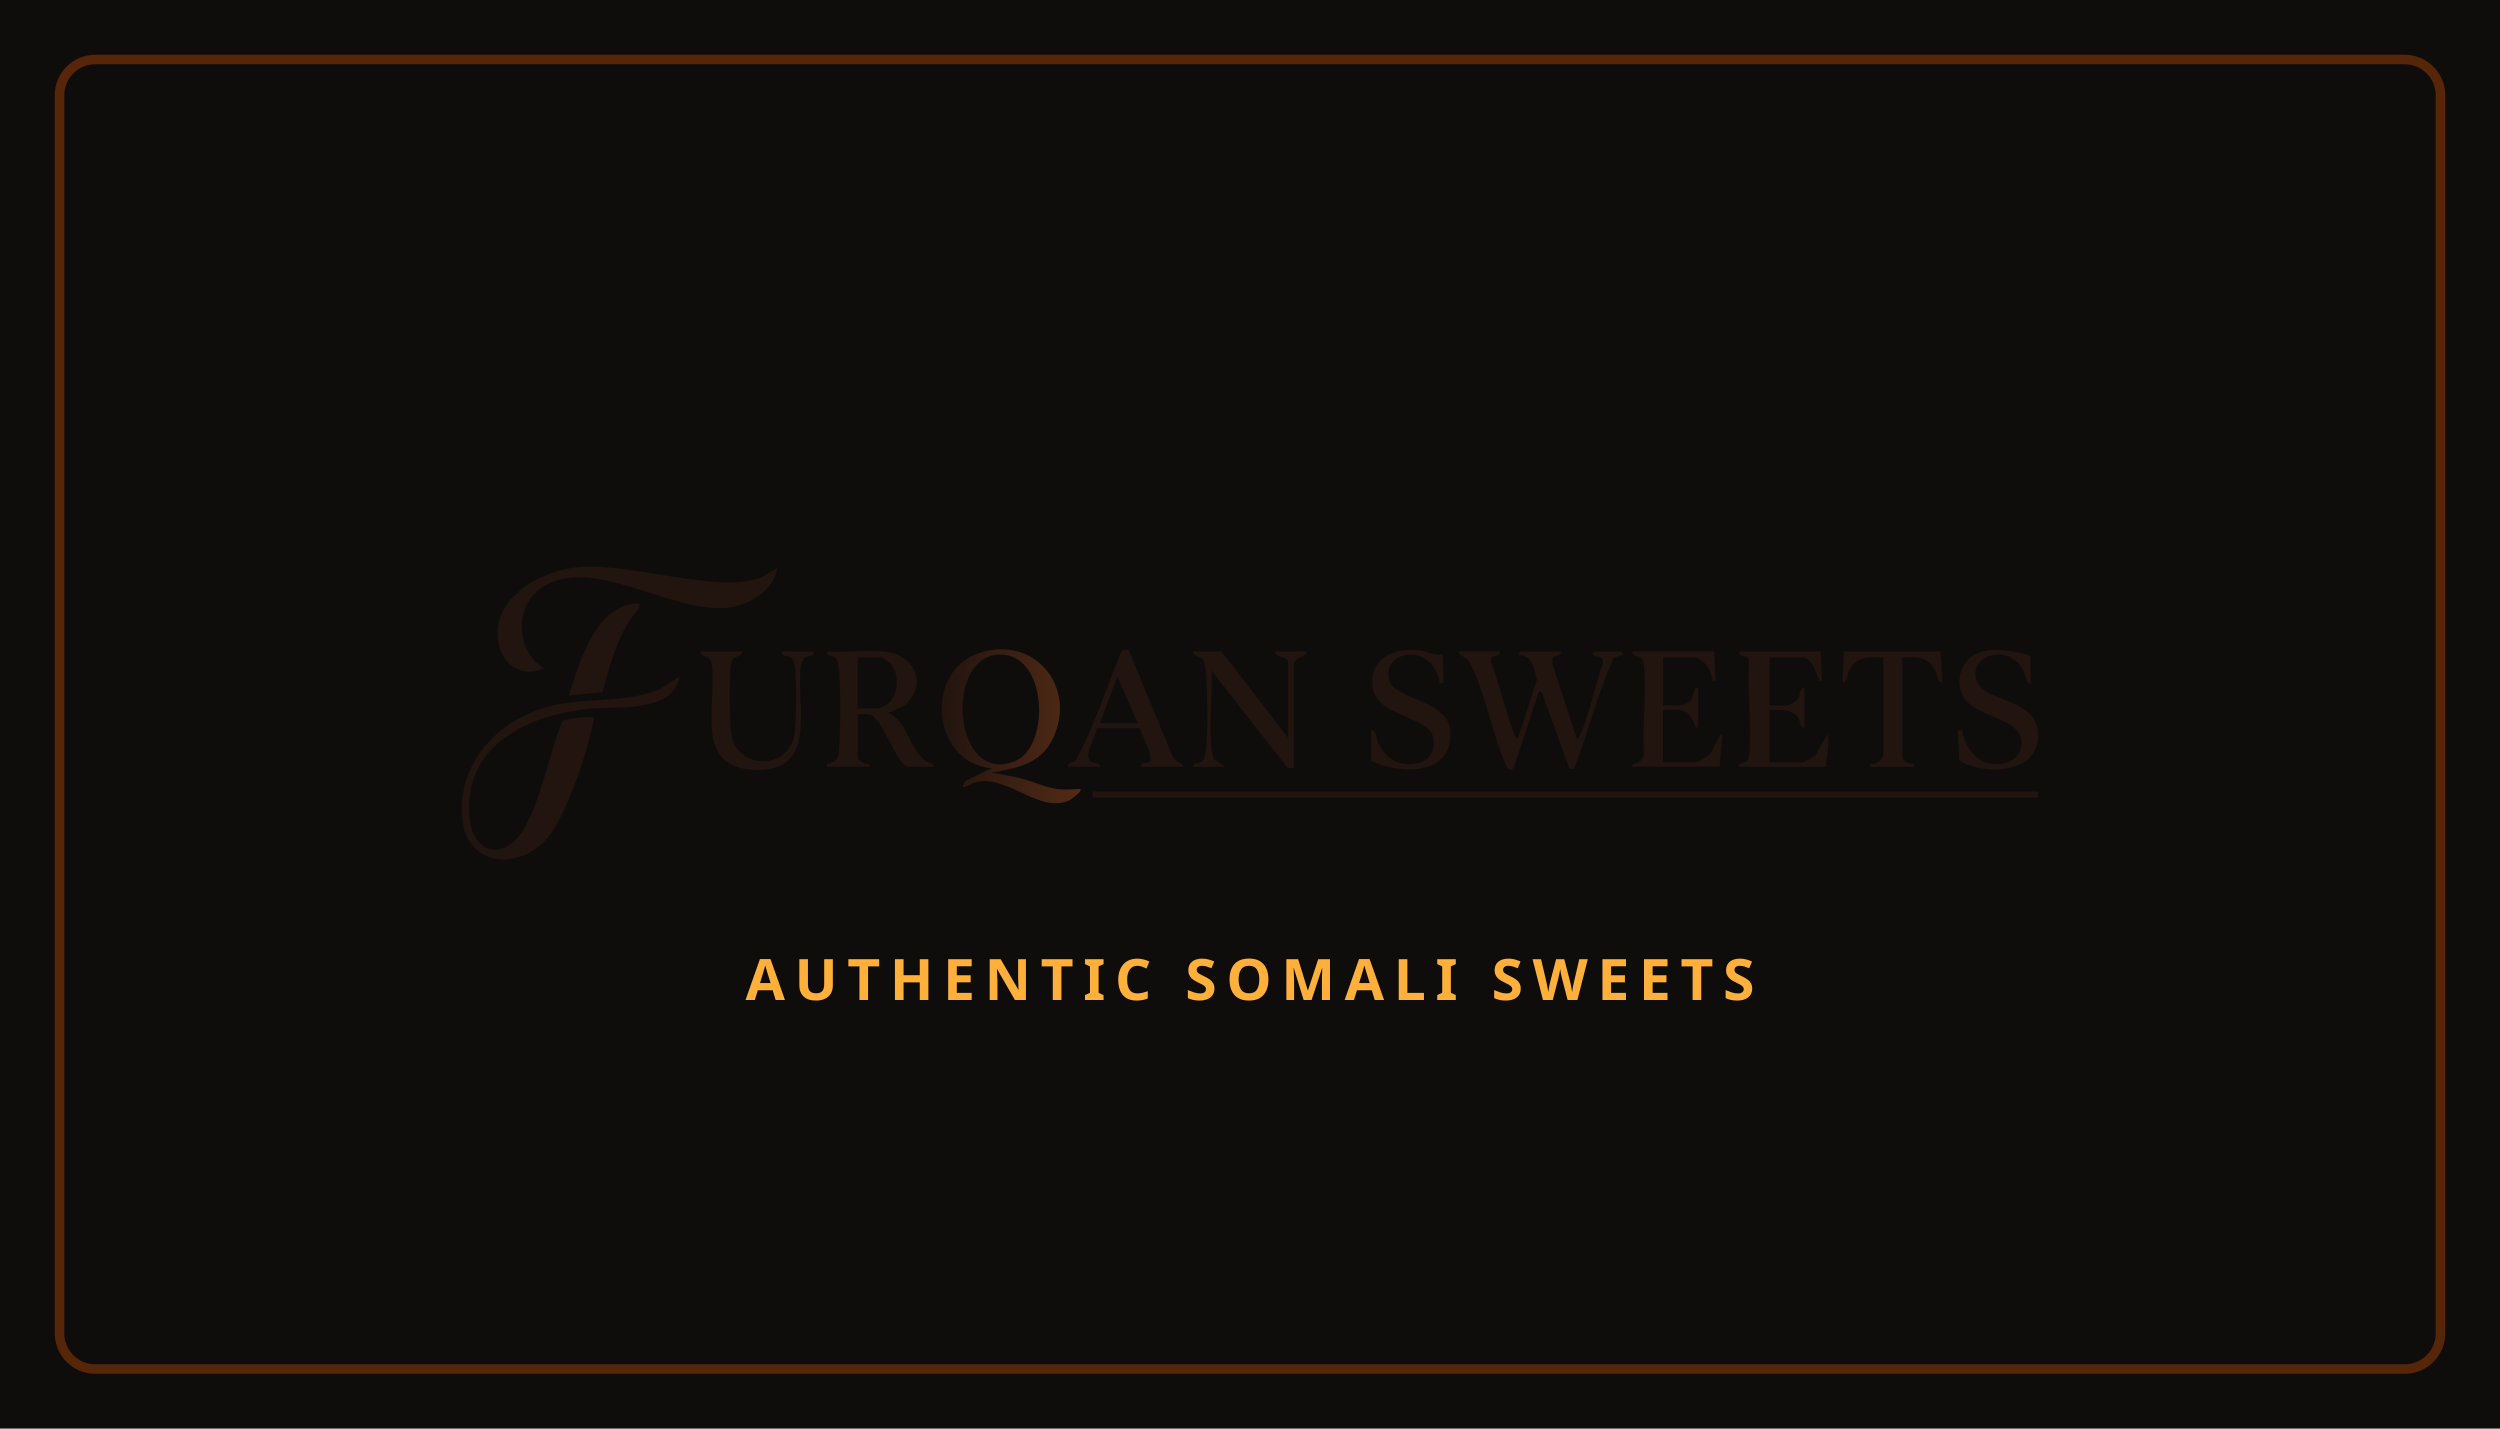
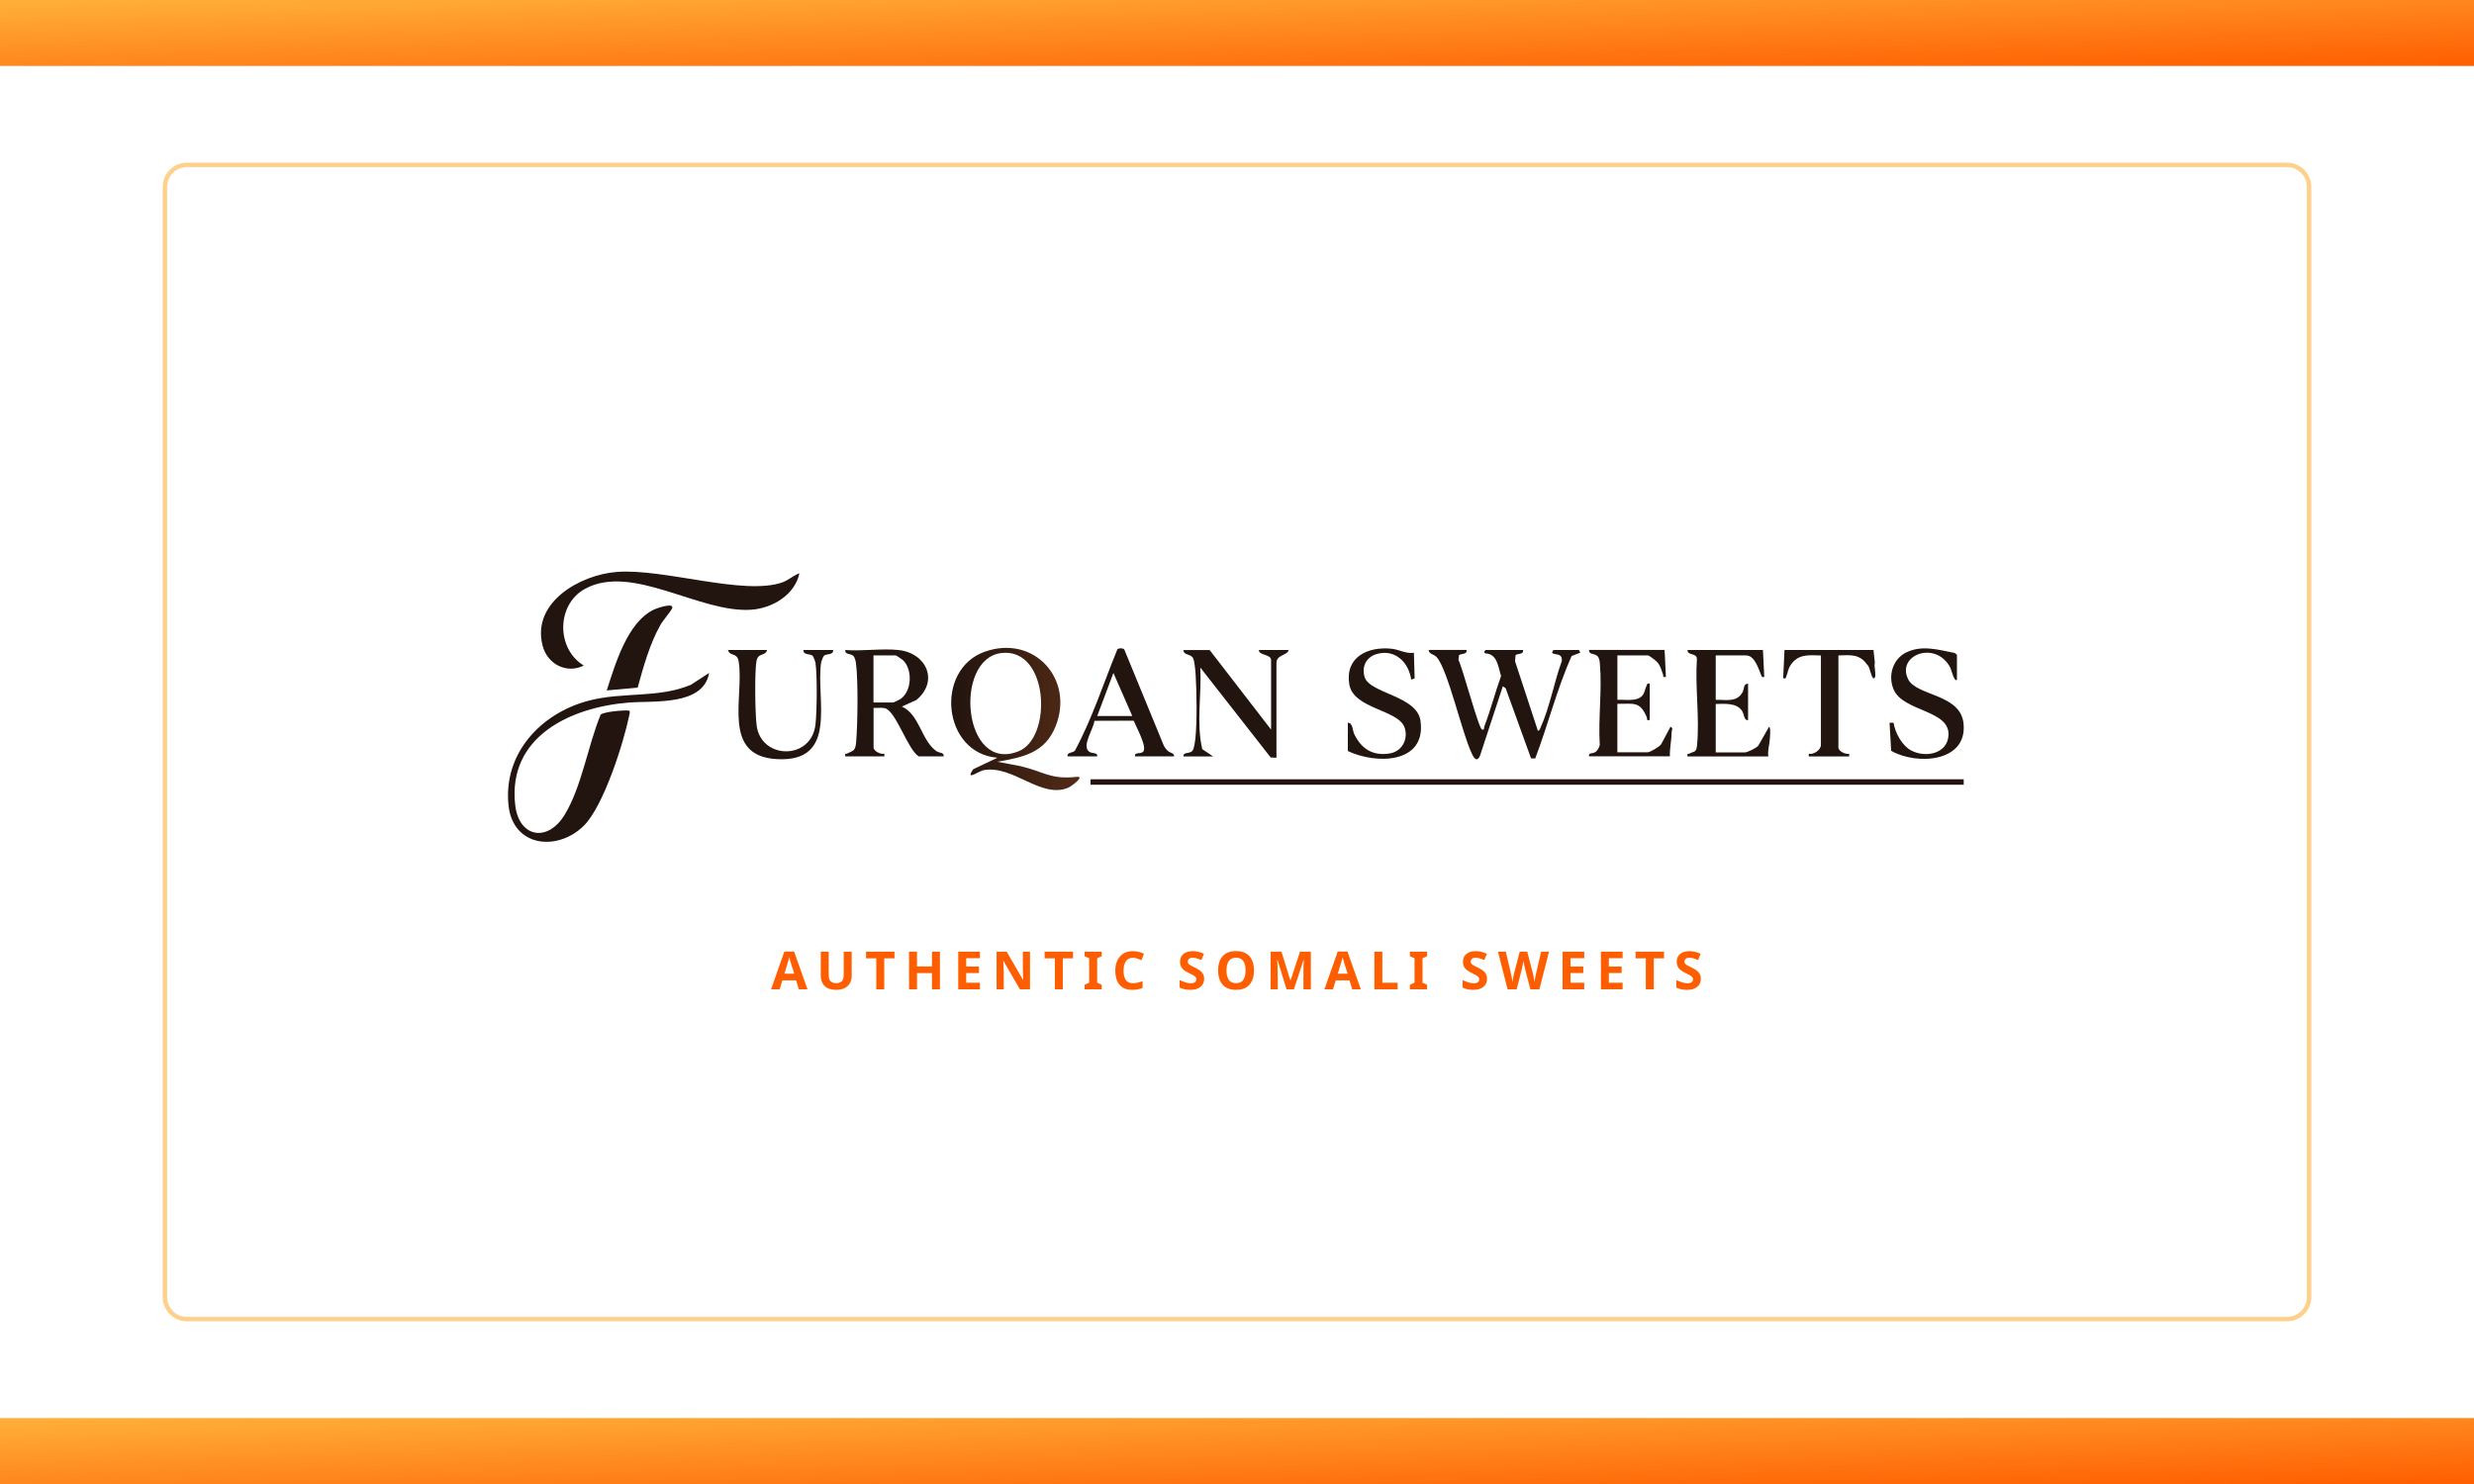
- <svg xmlns="http://www.w3.org/2000/svg" viewBox="0 0 1050 600" width="1050" height="600">
-   <rect width="1050" height="600" fill="#0F0D0C" />
-   <rect x="25" y="25" width="1000" height="550" fill="none" stroke="#FF5E00" stroke-width="4" rx="15" opacity="0.3" />
-   <g transform="translate(194, 238) scale(2)">
+ <svg xmlns="http://www.w3.org/2000/svg" viewBox="0 0 1125 675" width="1125" height="675">
+   <rect width="1125" height="675" fill="#FFFFFF" />
+   <defs>
+     <linearGradient id="gold-grad" x1="0" y1="0" x2="1" y2="1">
+       <stop offset="0%" stop-color="#FFB03A" />
+       <stop offset="100%" stop-color="#FF5E00" />
+     </linearGradient>
+   </defs>
+   <rect x="0" y="0" width="1125" height="30" fill="url(#gold-grad)" />
+   <rect x="0" y="645" width="1125" height="30" fill="url(#gold-grad)" />
+   <rect x="75" y="75" width="975" height="525" fill="none" stroke="#FFB03A" stroke-width="2" rx="10" opacity="0.6" />
+   <g transform="translate(231, 260) scale(2)">
    <defs>
      <style>
      .uuid-f627732a-4bc1-4f70-aadb-2925ea58420a {
        fill: url(#uuid-05ff26a8-ded5-439e-a84e-04b5c8c31ff6);
      }

      .uuid-3f9483cf-7ea5-4759-a49e-a37cf6946ddb {
        fill: url(#uuid-f8be333f-7483-4331-ad7d-d5ce3cce8e2e);
      }

      .uuid-fe57ab97-b62a-4e7a-ac8a-40c74cbab9a2 {
        fill: url(#uuid-dcfa93be-f532-4506-9f59-b2c4f91af4c2);
      }

      .uuid-b81c80d3-f74a-408f-9585-ba9a1b168d46 {
        fill: url(#uuid-b0c1cbdb-2326-4999-9fd0-102db41d8776);
      }

      .uuid-5b45ecd0-d059-42cb-abb4-805b7a67d5b3 {
        fill: url(#uuid-81c2707e-19a7-4427-bf8f-a5e56e10fefe);
      }

      .uuid-ef6f46e4-a828-429d-b798-5d51d7ed9f71 {
        fill: url(#uuid-3d4be9f0-8314-466c-9e22-cf51cfab71c2);
      }

      .uuid-0097d0e2-a9ab-4ba7-aeed-ae322a0426f0 {
        fill: url(#uuid-7076b3d9-9b1e-4e16-9d29-7f9de0e9fbd8);
      }

      .uuid-0888ad90-648b-42b9-8e57-d5fe015fbbaa {
        fill: url(#uuid-aa38836e-2146-4c54-8a79-6538280aa32e);
      }

      .uuid-da3c2217-7b1d-4c09-9e15-5f12aa814b1b {
        fill: url(#uuid-fd3bc46a-a5fd-4171-8a95-3f8ae7651ad3);
      }

      .uuid-dde72549-5223-4d19-a68c-9f7a1c920dfe {
        fill: url(#uuid-6b2b1ffe-1b64-43c8-82bc-2a7956b1b4fe);
      }

      .uuid-cfa7db93-09c3-4495-8c68-237f563e5cd6 {
        fill: url(#uuid-a0427c98-51f2-4256-908a-d4330ba2e134);
      }

      .uuid-cf854310-1011-42ed-b2c8-dacff58b4360 {
        fill: url(#uuid-1c634699-8cd1-4c31-8735-080e6a1eb55c);
      }

      .uuid-8a02d250-d3c5-4988-9024-cf139d78b25b {
        fill: url(#uuid-8e888444-98e1-406d-a1e9-12af70b16834);
      }

      .uuid-410e0e91-d59e-4761-b88b-f443731d2f83 {
        fill: url(#uuid-ddac6c01-71f6-4f7d-98be-014535035062);
      }

      .uuid-9e19a9d5-8943-4034-b3cc-826e3399d050 {
        fill: url(#uuid-b8d54572-3b80-4392-b1e0-209a4baceff2);
      }
    </style>
      <linearGradient id="uuid-f8be333f-7483-4331-ad7d-d5ce3cce8e2e" x1="100.79" y1="33.52" x2="129.96" y2="33.52" gradientUnits="userSpaceOnUse">
        <stop offset="0" stop-color="#22140f" />
        <stop offset="1" stop-color="#532b16" />
      </linearGradient>
      <linearGradient id="uuid-fd3bc46a-a5fd-4171-8a95-3f8ae7651ad3" x1="209.35" y1="30.27" x2="243.82" y2="30.27">
        <stop offset="0" stop-color="#22140f" />
        <stop offset="1" stop-color="#532b16" />
      </linearGradient>
      <linearGradient id="uuid-3d4be9f0-8314-466c-9e22-cf51cfab71c2" x1="132.44" y1="47.85" x2="330.99" y2="47.85">
        <stop offset="0" stop-color="#22140f" />
        <stop offset="1" stop-color="#532b16" />
      </linearGradient>
      <linearGradient id="uuid-8e888444-98e1-406d-a1e9-12af70b16834" x1="76.64" y1="29.86" x2="99.07" y2="29.86">
        <stop offset="0" stop-color="#22140f" />
        <stop offset="1" stop-color="#532b16" />
      </linearGradient>
      <linearGradient id="uuid-1c634699-8cd1-4c31-8735-080e6a1eb55c" x1="153.58" y1="30.08" x2="177.48" y2="30.08">
        <stop offset="0" stop-color="#22140f" />
        <stop offset="1" stop-color="#532b16" />
      </linearGradient>
      <linearGradient id="uuid-aa38836e-2146-4c54-8a79-6538280aa32e" x1="268.14" y1="29.93" x2="286.98" y2="29.93">
        <stop offset="0" stop-color="#22140f" />
        <stop offset="1" stop-color="#532b16" />
      </linearGradient>
      <linearGradient id="uuid-ddac6c01-71f6-4f7d-98be-014535035062" x1="245.79" y1="29.93" x2="264.73" y2="29.93">
        <stop offset="0" stop-color="#22140f" />
        <stop offset="1" stop-color="#532b16" />
      </linearGradient>
      <linearGradient id="uuid-81c2707e-19a7-4427-bf8f-a5e56e10fefe" x1="314.13" y1="30.03" x2="331" y2="30.03">
        <stop offset="0" stop-color="#22140f" />
        <stop offset="1" stop-color="#532b16" />
      </linearGradient>
      <linearGradient id="uuid-05ff26a8-ded5-439e-a84e-04b5c8c31ff6" x1="190.96" y1="30.01" x2="207.59" y2="30.01">
        <stop offset="0" stop-color="#22140f" />
        <stop offset="1" stop-color="#532b16" />
      </linearGradient>
      <linearGradient id="uuid-b8d54572-3b80-4392-b1e0-209a4baceff2" x1="50.02" y1="30.25" x2="73.93" y2="30.25">
        <stop offset="0" stop-color="#22140f" />
        <stop offset="1" stop-color="#532b16" />
      </linearGradient>
      <linearGradient id="uuid-b0c1cbdb-2326-4999-9fd0-102db41d8776" x1="127.21" y1="29.74" x2="151.44" y2="29.74">
        <stop offset="0" stop-color="#22140f" />
        <stop offset="1" stop-color="#532b16" />
      </linearGradient>
      <linearGradient id="uuid-a0427c98-51f2-4256-908a-d4330ba2e134" x1="289.93" y1="29.93" x2="310.88" y2="29.93">
        <stop offset="0" stop-color="#22140f" />
        <stop offset="1" stop-color="#532b16" />
      </linearGradient>
      <linearGradient id="uuid-dcfa93be-f532-4506-9f59-b2c4f91af4c2" x1="0" y1="42.25" x2="45.73" y2="42.25">
        <stop offset="0" stop-color="#22140f" />
        <stop offset="1" stop-color="#532b16" />
      </linearGradient>
      <linearGradient id="uuid-6b2b1ffe-1b64-43c8-82bc-2a7956b1b4fe" x1="7.5" y1="11.03" x2="66.26" y2="11.03">
        <stop offset="0" stop-color="#22140f" />
        <stop offset="1" stop-color="#532b16" />
      </linearGradient>
      <linearGradient id="uuid-7076b3d9-9b1e-4e16-9d29-7f9de0e9fbd8" x1="22.45" y1="17.37" x2="37.36" y2="17.37">
        <stop offset="0" stop-color="#22140f" />
        <stop offset="1" stop-color="#532b16" />
      </linearGradient>
    </defs>
    <path class="uuid-3f9483cf-7ea5-4759-a49e-a37cf6946ddb" d="M111.3,43.25l5.27,1c5.36,1.27,6.72,3.07,12.72,2.43,2.03-.22-1.22,2.16-1.86,2.44-6.2,2.68-12.54-5.19-19.29-3.97-1.1.2-4.32,2.63-2.36-.21l5.5-2.61c-12.51-.99-14.35-20.09-2.84-24.13,11.18-3.92,20.36,6.25,16.07,16.98-2.42,6.06-7.39,7.04-13.23,8.06ZM112.15,18.52c-10.91,1.34-8.76,27.47,3.96,22.33,7.77-3.14,6.84-23.66-3.96-22.33Z" />
    <path class="uuid-da3c2217-7b1d-4c09-9e15-5f12aa814b1b" d="M217.93,17.83c.19,1.13-1.37.75-1.71,1.2l-.12,1.06c.96,1.8,4.56,15.55,5.35,15.81.63.2.41-.36.53-.68,1.45-3.74,2.44-7.7,3.81-11.48-.68-2.12-.83-5.03-3.59-5.15-.51-.24,0-.77.16-.77h8.43c.19,1.13-1.37.75-1.71,1.2l-.11,1.37,5.19,15.8c.43-.04.48-.45.62-.75,2.05-4.48,3.1-10.41,4.82-15.1.17-2.02-1.67-1.21-2.23-1.91l.31-.61h5.82l.31.61-1.99.77c-3.33,7.5-5.34,15.6-8.26,23.28h-.95s-5.78-15.96-5.78-15.96l-.64-.44-5.19,15.79c-.54,1.31-1.19.87-1.71-.17-2.34-4.68-5.55-19.32-8.11-22.21-.68-.77-1.81-.69-1.85-1.68h8.58Z" />
    <rect class="uuid-ef6f46e4-a828-429d-b798-5d51d7ed9f71" x="132.44" y="47.23" width="198.54" height="1.24" />
    <path class="uuid-8a02d250-d3c5-4988-9024-cf139d78b25b" d="M88.78,17.83c6.4.68,9.25,7.12,4.04,11.39l-3.27,1.47c4.02,1.78,4.38,7.63,7.81,10.11.68.49,1.87.3,1.69,1.22h-5.67c-2.57-1.63-5.18-10.39-7.72-10.96-.82-.18-1.71-.02-2.54-.06v9.03c0,.78,1.67,1.62,2.45,1.38v.61h-8.89c-.14-.81.12-.48.44-.64,1.47-.75,1.85-.6,2.03-2.56.36-4,.49-14.22-.04-18.05-.06-.44-.27-1.27-.56-1.58-.6-.64-1.95-.21-1.86-1.36,3.87.3,8.31-.4,12.1,0ZM83.11,29.77h4.44c.12,0,1.44-.63,1.67-.78,2.62-1.78,2.81-6.7.6-8.84-.19-.18-1.56-1.1-1.66-1.1h-5.06v10.72Z" />
    <path class="uuid-cf854310-1011-42ed-b2c8-dacff58b4360" d="M173.5,35.9v-15.77c0-1.41-2.88-1.04-2.76-2.3h6.74c-.21,1.24-2.76,1.05-2.76,2.91v21.59l-1.31-.06-16-20.45c.33,6.13-.96,12.51.44,18.55l2.47,1.66h-6.74c-.1-1.14,1.49-.45,2.12-1.4.28-.42.54-2.16.6-2.77.38-3.93.29-10.36.05-14.37-.05-.84-.25-3.1-.55-3.74-.53-1.15-2.18-.62-2.23-1.91h5.97l13.94,18.07Z" />
    <path class="uuid-0888ad90-648b-42b9-8e57-d5fe015fbbaa" d="M285.33,17.83l.3,6.12c-.64.09-.5.04-.69-.38-.57-1.3-1.41-4.51-3.45-4.51h-6.89v10.11c2.27-.08,4.75.64,6.09-1.72.41-.72.17-2.03,1.26-1.95v8.27c-.96.13-.86-1.37-1.39-2.13-1.29-1.86-3.97-1.56-5.96-1.54v11.02h6.59c.63,0,2.57-.97,3.08-1.52l2.44-4.3c.47.17.2,2.38.17,2.92-.07,1.24-.54,2.49-.32,3.81h-18.38c-.14-.81.12-.48.44-.64,1.23-.63,1.55-.21,1.73-1.95.61-6.16-.48-13.34-.03-19.61-.08-1.43-2.15-.65-2.14-2h17.16Z" />
    <path class="uuid-410e0e91-d59e-4761-b88b-f443731d2f83" d="M262.97,17.83l.3,6.12c-.87.16-.5-.21-.69-.67-.37-.91-.49-1.7-1.15-2.54-.33-.42-1.91-1.69-2.3-1.69h-6.89v10.11c1.73-.12,4.36.49,5.65-.94.57-.63.65-1.68,1.02-2.35.2-.36-.02-.51.68-.39v8.27c-.89.16-.5-.23-.69-.68-1.58-3.65-2.91-2.97-6.67-3v11.02h6.89c.55,0,2.66-1.25,3.07-1.83l2.13-3.99c.68.41.27.72.26,1.15-.02,1.87-.47,3.71-.41,5.58h-18.38c-.17-.95.79-.44,1.56-1.05.43-.34.79-1.02.88-1.57-.37-5.92.55-12.53.03-18.37-.06-.66-.09-1.35-.61-1.84-.65-.62-1.93-.24-1.86-1.36h17.16Z" />
    <path class="uuid-5b45ecd0-d059-42cb-abb4-805b7a67d5b3" d="M329.45,24.57c-.59.74-1.33-2.36-1.48-2.66-3.28-6.4-12.37-2.99-9.62,2.57,1.91,3.85,11.9,3.28,12.59,10.07.91,8.86-10.73,9.51-16.46,6.2l-.36-6.38h.91c.34,2.27,1.91,5.18,3.97,6.29,3.2,1.73,8.28.85,8.52-3.46.32-5.74-10.26-5.33-12.46-10.36-1.35-3.09-.26-6.93,2.83-8.45,3.59-1.77,7.36-.6,11.03.11l.52.4v5.66Z" />
    <path class="uuid-f627732a-4bc1-4f70-aadb-2925ea58420a" d="M190.96,34.37c1.16.03,1.01,1.72,1.48,2.66,1.66,3.36,4.28,4.96,8.1,4.31,2.76-.47,4.23-3.31,3.3-5.91-1.44-4.06-11.65-4.19-12.56-9.8-1-6.22,4.22-8.65,9.63-8.09,1.73.18,3.26,1.2,5.06.91l.17,5.82-.78.3c-.57-3.97-3.68-7.02-7.83-5.83-2.38.68-3.5,2.85-2.76,5.24,1.18,3.78,11.91,4.21,12.7,9.96,1.36,9.82-10.15,9.92-16.52,6.86v-6.43Z" />
    <path class="uuid-9e19a9d5-8943-4034-b3cc-826e3399d050" d="M58.91,17.83c-.42,1.54-2.08.44-2.43,2.62-.42,2.56-.3,11.92.06,14.6,1.04,7.71,12.42,7.9,13.37-.26.34-2.92.41-11.19.01-14.03-.05-.33-.46-1.44-.67-1.63-.56-.51-2.16-.08-2.07-1.3h6.74c.09,1.22-1.51.79-2.07,1.3-.21.19-.62,1.29-.67,1.63-1.17,8.42,3.99,22.61-9.99,21.89-12.8-.66-7.43-14.19-8.74-22.2-.36-2.18-2.01-1.08-2.43-2.62h8.89Z" />
    <path class="uuid-b81c80d3-f74a-408f-9585-ba9a1b168d46" d="M127.23,42.02c-.22-.94,1.14-.78,1.65-1.27,3.93-7.27,6.52-15.36,9.66-23.05.24-.34,1.57-.4,1.66.2l8.83,21.48c.21.48.5.91.87,1.28.68.68,1.59.53,1.55,1.36h-8.89c-.15-1.08,1.2-.42,1.85-1.06,1.01-1.01-1.63-5.73-2.15-7.06l-8.93.03c-.16,1.75-2.78,5.47-1.36,6.88.77.76,2.08.15,2.01,1.21h-6.74ZM141.94,32.84l-4.29-9.8-3.68,9.8h7.97Z" />
    <path class="uuid-cfa7db93-09c3-4495-8c68-237f563e5cd6" d="M310.46,17.83l.32,2.9c-.3.57.49,3.29-.17,3.53s-.91-2.71-1.55-3.04c-1.72-2.53-3.77-2.24-6.57-2.16v20.98c0,.78,1.67,1.62,2.45,1.38v.61h-9.19v-.61c1.12.28,2.76-.9,2.76-1.99v-20.36c-2.75-.07-5.15-.39-6.87,2.16-.66.98-.62,1.75-1.02,2.65-.19.42-.04.48-.69.38l.3-6.43h20.22Z" />
    <g>
      <path class="uuid-fe57ab97-b62a-4e7a-ac8a-40c74cbab9a2" d="M45.73,23.04c-1.31,7.53-12.51,6.29-18.23,6.74C14.36,30.81-.2,37.47,1.65,53.17c.85,7.25,7.35,8.52,11.24,2.12s5.26-15.68,8.18-22.76c.7-.68,5.35-1.06,6.42-.92.36.08.15.73.1,1-1.29,6.32-5.86,20.74-10.35,25.18C11.25,63.71,1.12,62.65.12,53.16c-1.24-11.76,7.29-20.89,18.11-23.78,7.81-2.09,15.85-.52,23.33-3.63l4.18-2.71Z" />
      <path class="uuid-dde72549-5223-4d19-a68c-9f7a1c920dfe" d="M66.26.38c-1.05,4.9-6.08,7.91-10.86,8.28-11.71.89-27.1-10.6-37.86-4.76-6.53,3.54-6.64,13.62-.31,17.46-3.83,1.94-8.22-.25-9.34-4.44C5.26,7.03,16.35.72,24.75.07c10.75-.82,28.87,5.46,37.61,2.38,1.45-.51,2.5-1.57,3.9-2.07Z" />
      <path class="uuid-0097d0e2-a9ab-4ba7-aeed-ae322a0426f0" d="M29.47,26.38l-7.02.64c1.94-5.93,4.66-15.56,10.82-18.43.5-.23,4.54-1.67,4.05-.25-.2.58-2.1,2.78-2.66,3.78-2.43,4.3-3.87,9.51-5.18,14.26Z" />
    </g>
  </g>
-   <text x="525" y="420" font-family="'Outfit', sans-serif" font-size="24" font-weight="600" fill="#FFB03A" text-anchor="middle" letter-spacing="4">AUTHENTIC SOMALI SWEETS</text>
+   <text x="562.5" y="450" font-family="'Outfit', sans-serif" font-size="24" font-weight="600" fill="#FF5E00" text-anchor="middle" letter-spacing="4">AUTHENTIC SOMALI SWEETS</text>
</svg>
